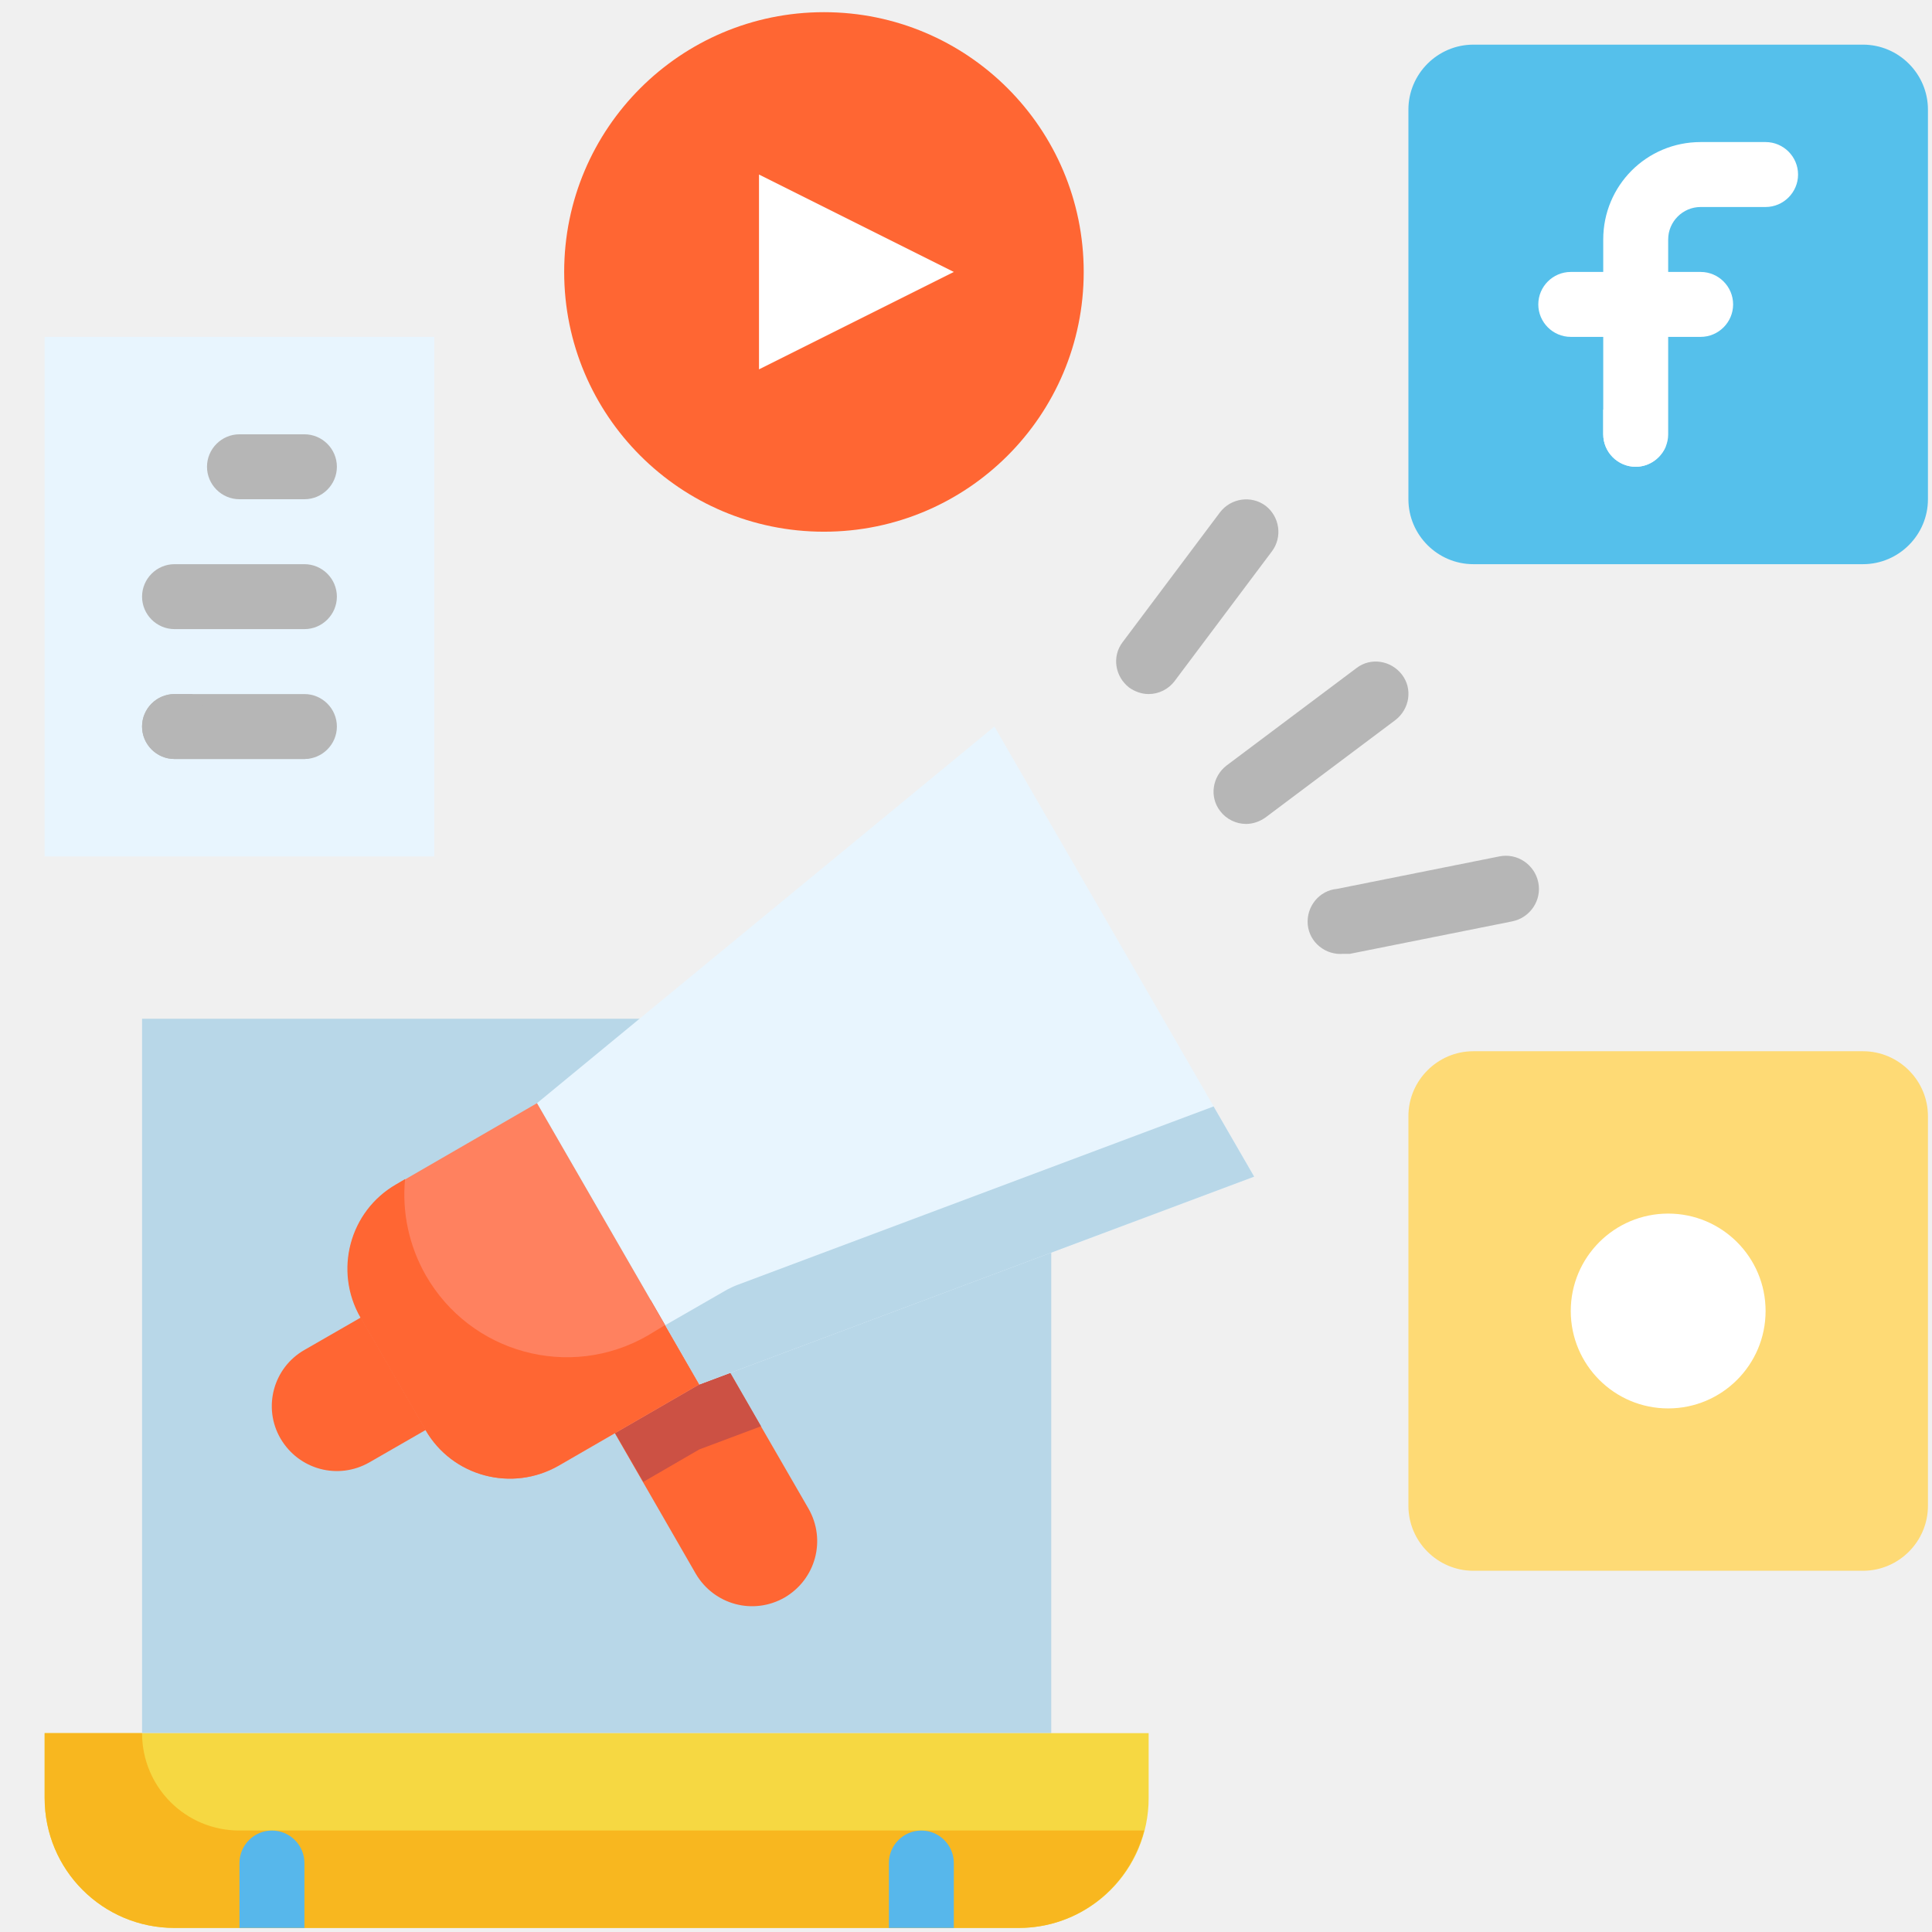
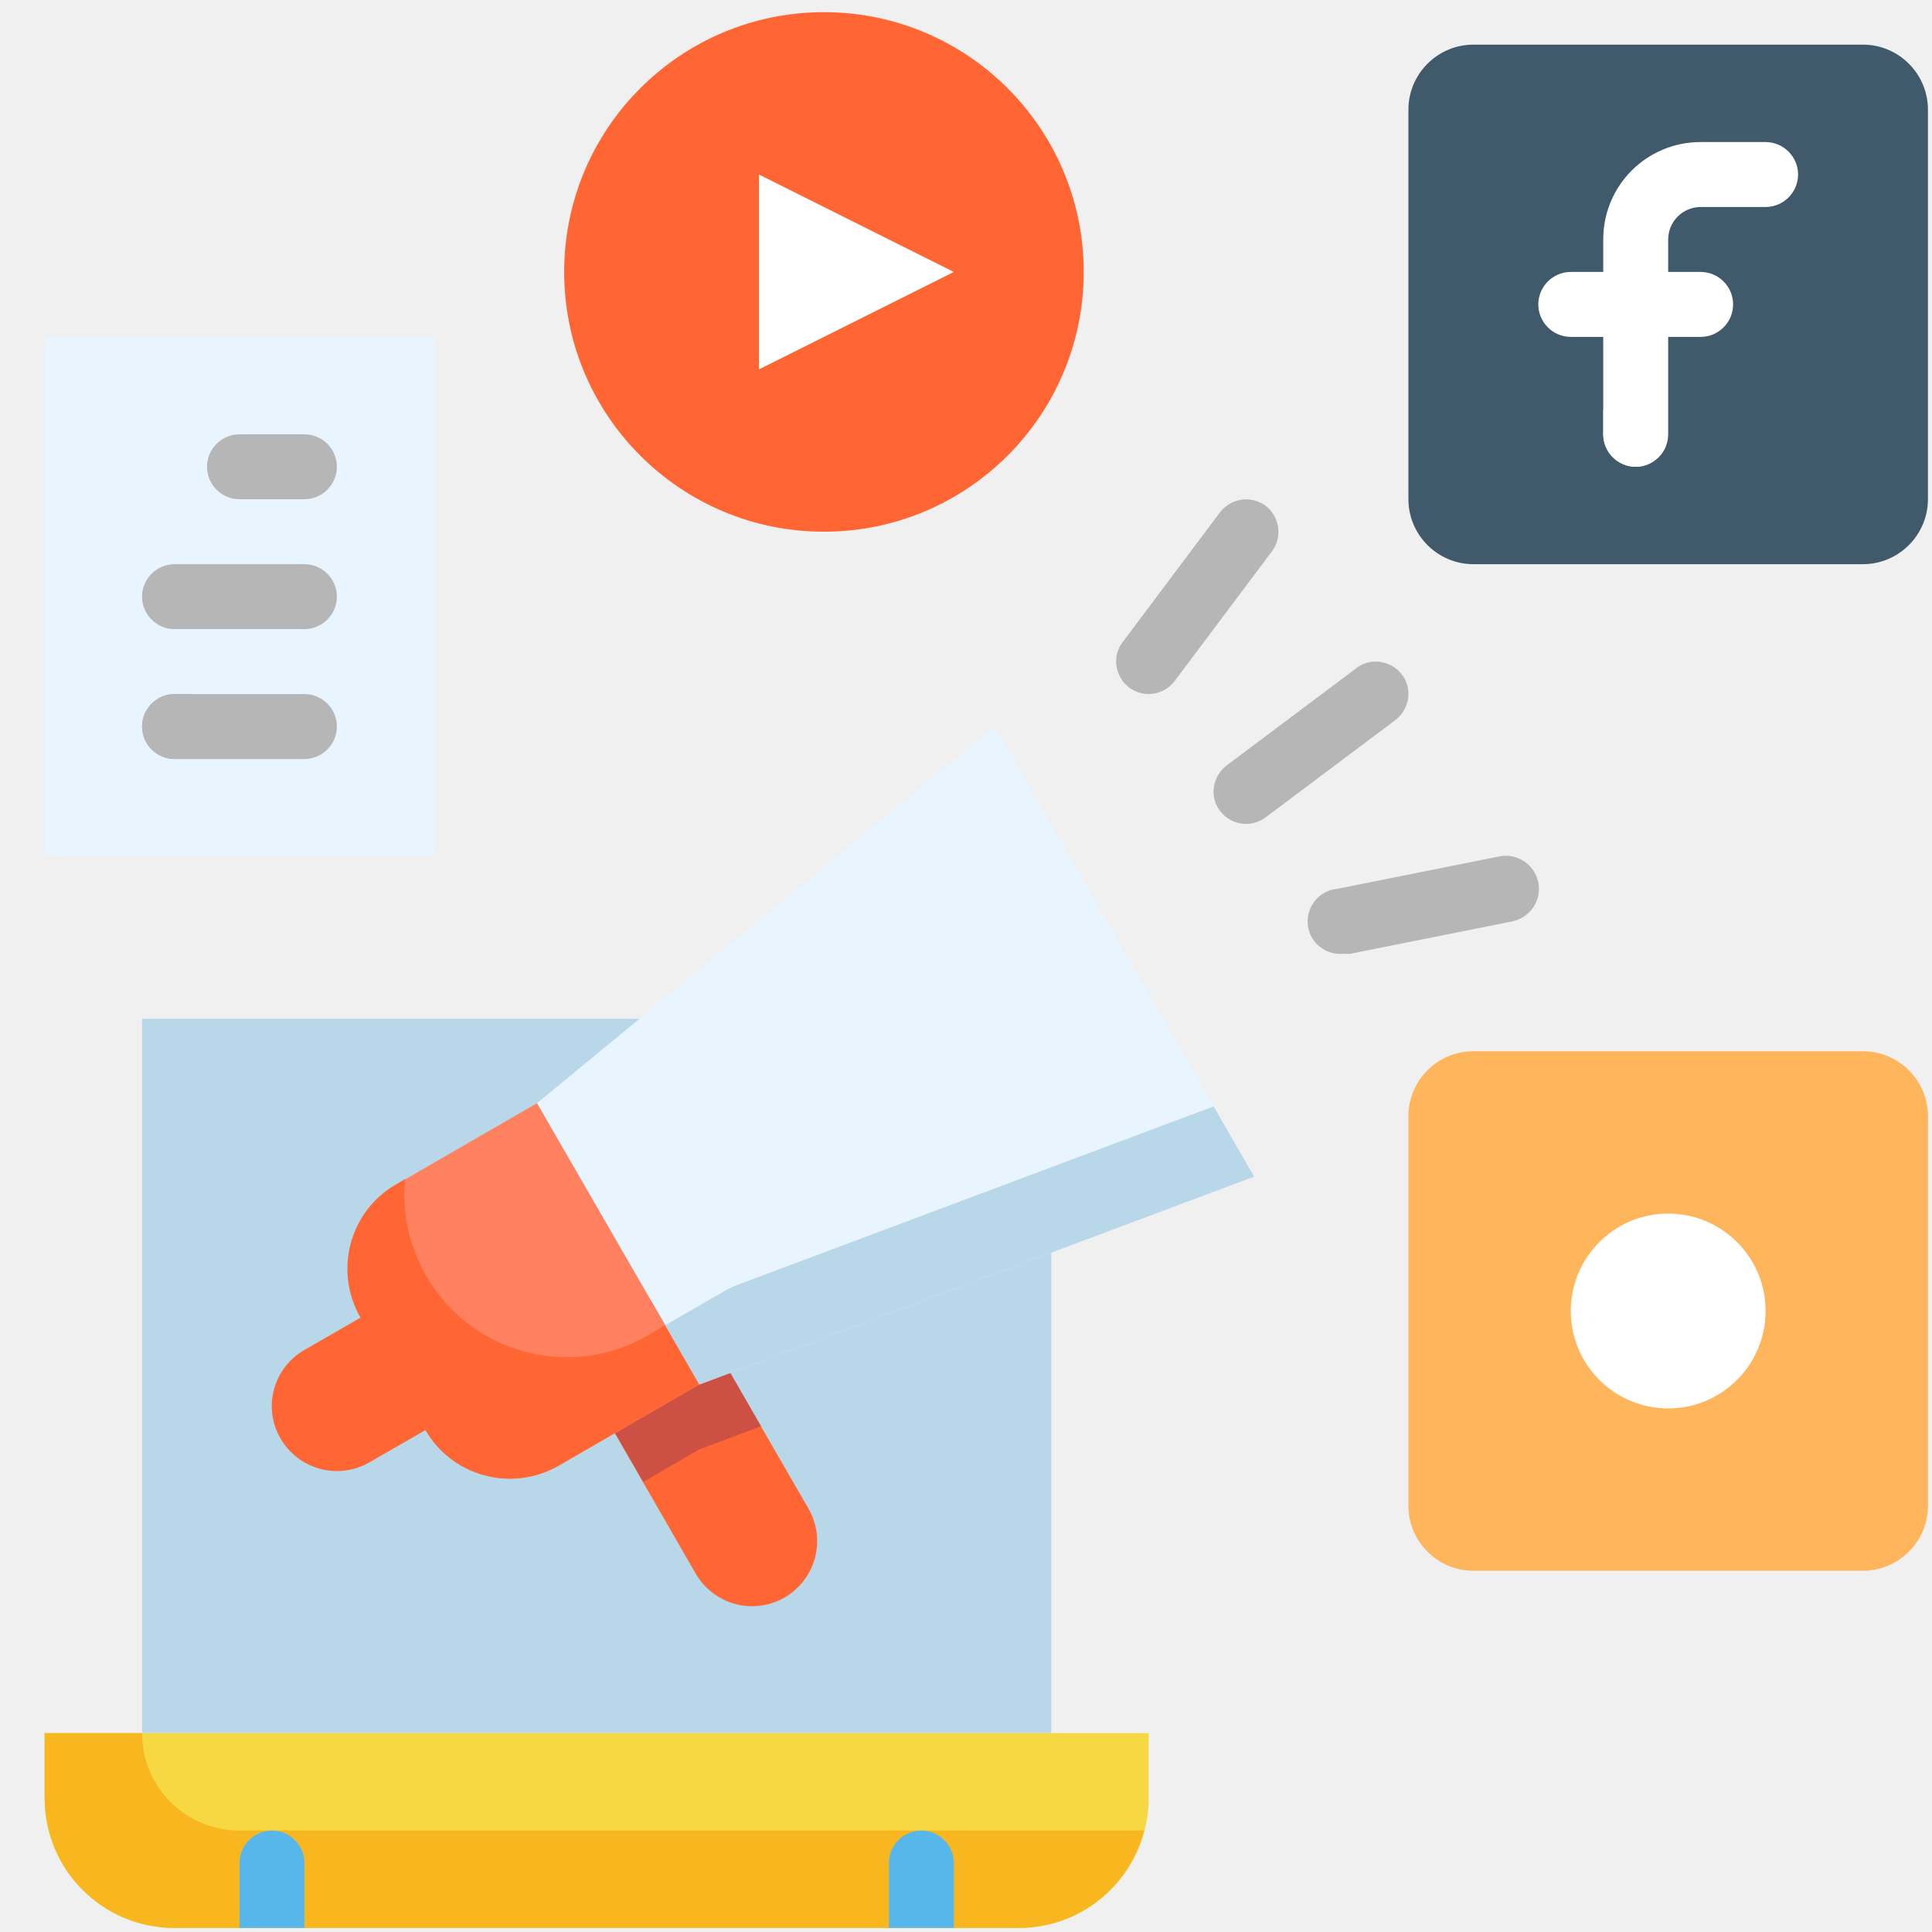
<svg xmlns="http://www.w3.org/2000/svg" version="1.1" id="Layer_1" x="0px" y="0px" viewBox="0 0 476 476" style="enable-background:new 0 0 476 476;" xml:space="preserve">
  <style type="text/css">
	.st0{fill:#B8D7E8;}
	.st1{fill:#F6D842;}
	.st2{fill:#F8B71F;}
- 	.st3{fill:#FEDA75;}
+ 	.st3{fill:#FFB55C;}
	.st4{fill:#FFFFFF;}
	.st5{fill:#E8F5FE;}
	.st6{fill:#FF6633;}
- 	.st7{fill:#55C0EB;}
+ 	.st7{fill:#415A6B;}
	.st8{fill:#CC5144;}
	.st9{fill:#FF815F;}
	.st10{fill:#57B7EB;}
	.st11{fill:#B6B6B6;}
</style>
  <path class="st0" d="M35,251h224v176H35V251z" />
  <path class="st1" d="M11,427h272l0,0v16c0,17.7-14.3,32-32,32H43c-17.7,0-32-14.3-32-32V427L11,427z" />
  <path class="st2" d="M59,451c-13.3,0-24-10.7-24-24l0,0H11v16c0,17.7,14.3,32,32,32h208c14.6,0,27.2-9.9,30.9-24H59z" />
  <path class="st3" d="M363,259h96c8.8,0,16,7.2,16,16v96c0,8.8-7.2,16-16,16h-96c-8.8,0-16-7.2-16-16v-96  C347,266.2,354.2,259,363,259z" />
  <circle class="st4" cx="411" cy="323" r="24" />
  <path class="st5" d="M11,83h96v128H11V83z" />
  <circle class="st6" cx="203" cy="67" r="64" />
  <path class="st4" d="M187,91V43l48,24L187,91z" />
  <path class="st7" d="M363,11h96c8.8,0,16,7.2,16,16v96c0,8.8-7.2,16-16,16h-96c-8.8,0-16-7.2-16-16V27C347,18.2,354.2,11,363,11z" />
  <path class="st6" d="M139.5,332.3l27.7-16l0,0l32,55.4c4.4,7.7,1.8,17.4-5.9,21.9c-7.7,4.4-17.4,1.8-21.9-5.9L139.5,332.3  L139.5,332.3z" />
  <path class="st8" d="M187.5,351.4l-20.2-35.1l-27.8,16l19,32.8l13.8-8L187.5,351.4z" />
  <path class="st5" d="M309,289.9l-136.7,51.2l-40-69.3L245,179L309,289.9z" />
  <path class="st9" d="M97.7,291.8l34.6-20l0,0l40,69.3l0,0l-34.6,20c-11.5,6.6-26.2,2.7-32.8-8.8l-16-27.7  C82.3,313.1,86.2,298.4,97.7,291.8z" />
  <path class="st6" d="M75,332.6l13.9-8l0,0l16,27.7l0,0l-13.9,8c-7.7,4.4-17.4,1.8-21.9-5.9C64.7,346.8,67.3,337,75,332.6z" />
  <path class="st0" d="M181.6,316.6c-0.8,0.3-1.6,0.7-2.4,1.1l-15.3,8.8l8.4,14.6L309,289.9l-10-17.3L181.6,316.6z" />
  <path class="st6" d="M159.5,329.1c-19.2,11-43.6,4.3-54.6-14.9c-4.1-7.2-5.9-15.5-5.1-23.7l-2.2,1.3c-11.5,6.6-15.4,21.3-8.8,32.8  l0,0l16,27.7c6.6,11.5,21.3,15.4,32.8,8.8l0,0l34.6-20l-8.4-14.6L159.5,329.1z" />
  <path class="st10" d="M59,475v-16c0-4.4,3.6-8,8-8s8,3.6,8,8v16H59z" />
  <path class="st10" d="M219,475v-16c0-4.4,3.6-8,8-8s8,3.6,8,8v16H219z" />
  <path class="st4" d="M435,35h-16c-13.3,0-24,10.7-24,24v8h-8c-4.4,0-8,3.6-8,8s3.6,8,8,8h8v24c0,4.4,3.6,8,8,8s8-3.6,8-8V83h8  c4.4,0,8-3.6,8-8s-3.6-8-8-8h-8v-8c0-4.4,3.6-8,8-8h16c4.4,0,8-3.6,8-8S439.4,35,435,35z" />
  <g>
    <path class="st11" d="M283,171c-1.7,0-3.4-0.6-4.8-1.6c-3.5-2.7-4.3-7.7-1.6-11.2l24-32c2.7-3.5,7.7-4.2,11.2-1.6   c3.5,2.7,4.2,7.7,1.6,11.2l-24,32C287.9,169.8,285.5,171,283,171z" />
    <path class="st11" d="M307,203c-2.5,0-4.9-1.2-6.4-3.2c-2.7-3.5-1.9-8.5,1.6-11.2l32-24c3.5-2.7,8.5-1.9,11.2,1.6s1.9,8.5-1.6,11.2   l-32,24C310.4,202.4,308.7,203,307,203L307,203z" />
    <path class="st11" d="M331,235c-4.4,0.4-8.4-2.8-8.8-7.2s2.8-8.4,7.2-8.8l40-8c4.4-0.9,8.7,2,9.6,6.4s-2,8.7-6.4,9.6l-40,8H331z" />
  </g>
  <path class="st11" d="M75,123H59c-4.4,0-8-3.6-8-8s3.6-8,8-8h16c4.4,0,8,3.6,8,8S79.4,123,75,123z" />
  <path class="st11" d="M75,155H43c-4.4,0-8-3.6-8-8s3.6-8,8-8h32c4.4,0,8,3.6,8,8S79.4,155,75,155z" />
  <path class="st11" d="M75,187H43c-4.4,0-8-3.6-8-8s3.6-8,8-8h32c4.4,0,8,3.6,8,8S79.4,187,75,187z" />
  <path class="st4" d="M403,115c3.2,0,6.1-2,7.4-5c-5.5-2.3-10.7-5.4-15.4-9.1v6.1C395,111.4,398.6,115,403,115z" />
  <path class="st11" d="M43,187h32c0.7,0,1.4-0.2,2-0.4c-11.4-1.5-22-7-29.7-15.6H43c-4.4,0-8,3.6-8,8S38.6,187,43,187z" />
</svg>
